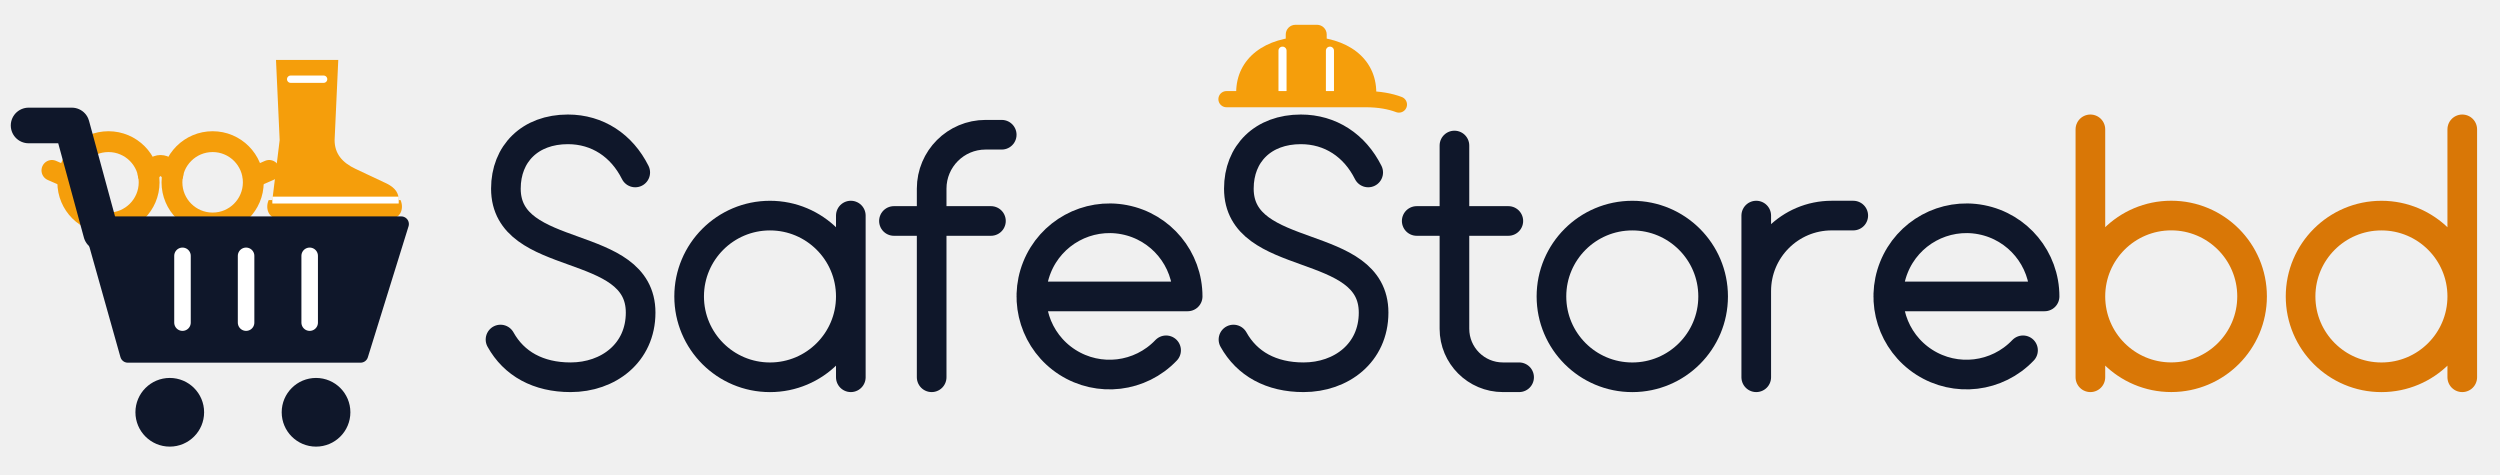
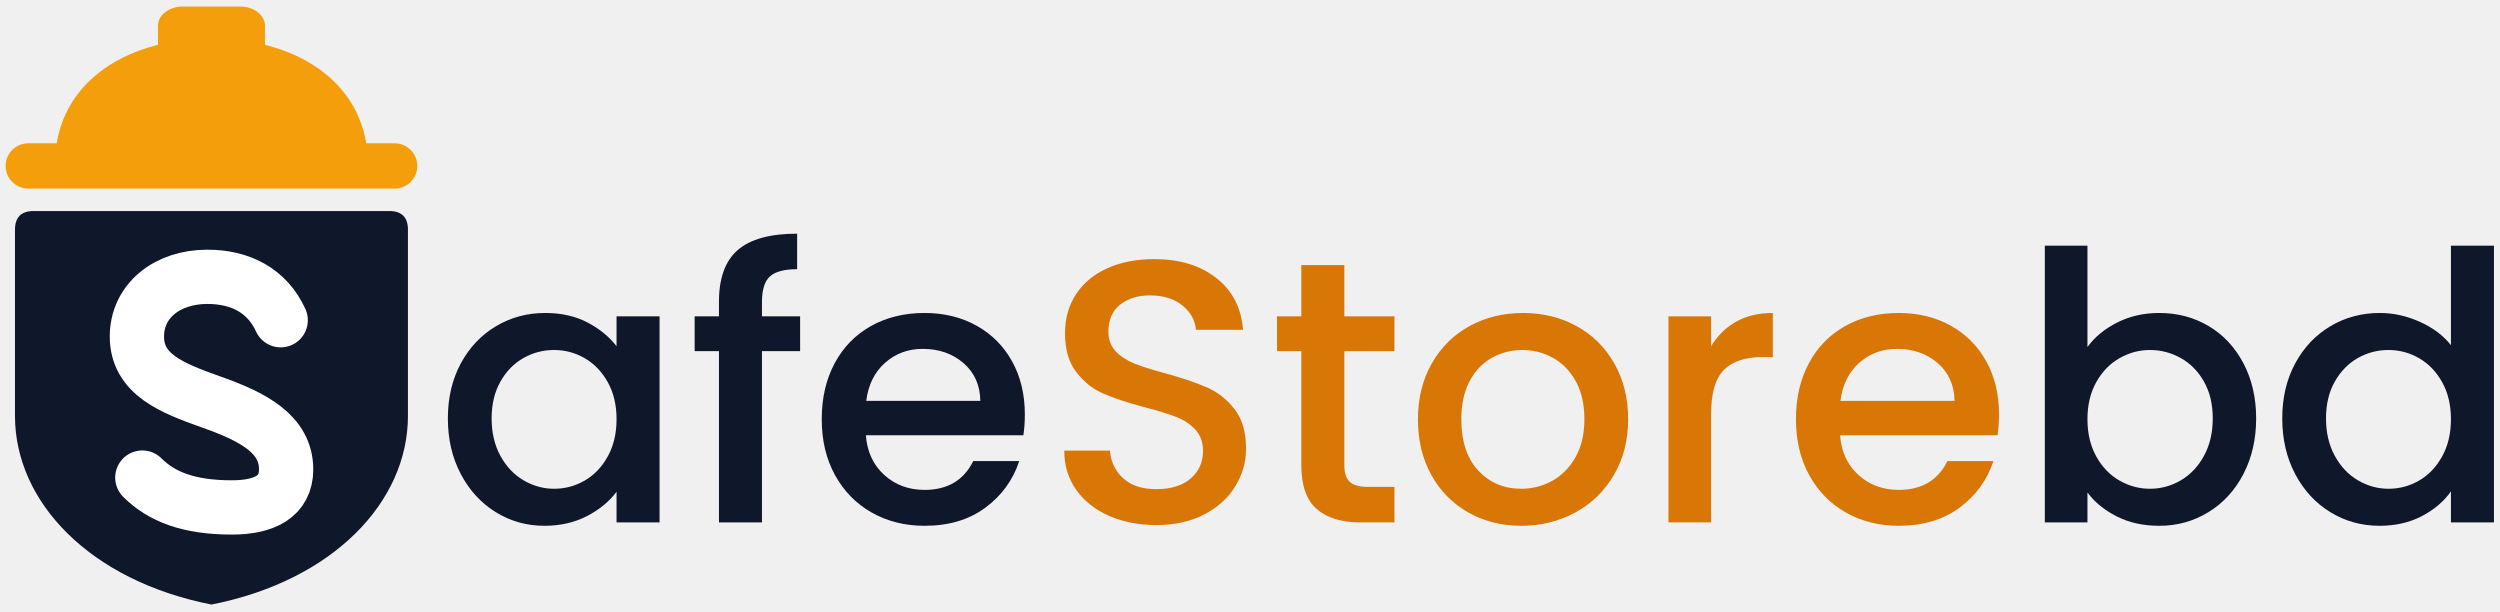
- <svg xmlns="http://www.w3.org/2000/svg" viewBox="0 -10 463.87 88" role="img" aria-label="SafeStorebd">
-   <g transform="translate(2 0.89) scale(1.18)">
-     <g transform="translate(6 5.4) scale(0.78)" fill="none" stroke="#F59E0B" stroke-width="4.2" stroke-linecap="round">
-       <circle cx="12" cy="18" r="8.2" />
-       <circle cx="33" cy="18" r="8.2" />
-       <path d="M20 16.4 Q22.5 12.8 25 16.4" />
-       <path d="M3.8 17 L0.6 15.6 M41.2 17 L44.4 15.6" />
+ <svg xmlns="http://www.w3.org/2000/svg" viewBox="36.15 38.32 641.66 156.89" role="img" aria-label="SafeStorebd">
+   <g transform="translate(13.58 32.45) scale(2.4014)">
+     <path d="M13 25 H51 Q53 25 53 27 V46.9 C53 56.1 45 64.5 32 67.059 C19 64.5 11 56.1 11 46.9 V27 Q11 25 13 25 Z" fill="#0F172A" />
+     <g transform="translate(13.30 27.10) scale(0.58)">
+       <path d="M45 16.5 C42.5 11 37.5 8.5 31.5 8.5 C24 8.5 18.5 13 18.5 19.5 C18.5 26.5 25 29 32 31.5 C40 34.3 46 37.5 46 44 C46 49 42 51 36 51 C28 51 23 49 19.5 45.5" fill="none" stroke="#FFFFFF" stroke-width="10.00" stroke-linecap="round" stroke-linejoin="round" />
    </g>
-     <g transform="translate(39.4 0.2) scale(0.72)">
-       <path d="M3.2 0 H16.8 L16 17.5 C16 20.4 17.6 22.4 20.6 23.8 L27.4 27 C29.4 28 30 29.2 30 30.6 H2.4 L4 17.5 Z" fill="#F59E0B" />
-       <path d="M1.6 30.6 H30.4 C31.2 32.4 30.4 34.6 28.4 34.6 H3.6 C1.6 34.6 0.8 32.4 1.6 30.6 Z" fill="#F59E0B" />
-       <path d="M2.4 30.6 H30" stroke="#FFFFFF" stroke-width="1.5" fill="none" />
-       <path d="M6.4 4.2 H13.6" stroke="#FFFFFF" stroke-width="1.6" stroke-linecap="round" fill="none" />
+     <g transform="translate(3.84 22.60) scale(0.88) translate(0 -36)">
+       <g transform="translate(0 33) scale(1 0.78) translate(0 -33)">
+         <path d="M13 33 C13 21 21 13.5 32 13.5 C43 13.5 51 21 51 33 Z" fill="#F59E0B" />
+         <rect x="25.5" y="8.5" width="13" height="12" rx="3" fill="#F59E0B" />
+       </g>
+       <rect x="7" y="30.5" width="50" height="5.5" rx="2.75" fill="#F59E0B" />
    </g>
-     <path d="M2.8 10.5 H9.6 L14.2 27.4" fill="none" stroke="#0F172A" stroke-width="5.6" stroke-linecap="round" stroke-linejoin="round" />
-     <path d="M12.6 26 H61.4 L55 46.6 H18.4 Z" fill="#0F172A" stroke="#0F172A" stroke-width="2.4" stroke-linejoin="round" />
-     <path d="M27 31 V41.5 M37 31 V41.5 M47 31 V41.5" stroke="#FFFFFF" stroke-width="2.6" stroke-linecap="round" />
-     <circle cx="25" cy="55.6" r="5.4" fill="#0F172A" />
-     <circle cx="48" cy="55.6" r="5.4" fill="#0F172A" />
  </g>
-   <g fill="none" stroke-width="5.5" stroke-linecap="round" stroke-linejoin="round">
-     <path d="M117.868 22 C115.368 17 110.868 14 105.368 14 C98.368 14 93.868 18.5 93.868 25 C93.868 39 118.868 34 118.868 48 C118.868 55.5 112.868 60 105.868 60 C99.868 60 95.368 57.5 92.868 53" stroke="#0F172A" />
-     <path d="M157.868 30 V60 M157.868 45 A15 15 0 1 0 157.868 45.01" stroke="#0F172A" />
-     <path d="M172.868 60 V25 A10 10 0 0 1 182.868 15 H185.868 M165.868 31 H183.868" stroke="#0F172A" />
-     <path d="M191.368 45 H220.368 A14.5 14.5 0 1 0 216.368 55" stroke="#0F172A" />
-     <path d="M253.868 22 C251.368 17 246.868 14 241.368 14 C234.368 14 229.868 18.5 229.868 25 C229.868 39 254.868 34 254.868 48 C254.868 55.5 248.868 60 241.868 60 C235.868 60 231.368 57.5 228.868 53" stroke="#0F172A" />
-     <g transform="translate(226.368 -3.8)">
-       <path d="M3 11 C3 4.6 8.4 0.6 16 0.6 C23.6 0.6 29 4.6 29 11 Z" fill="#F59E0B" stroke="none" />
-       <rect x="12.2" y="-1.6" width="7.6" height="5" rx="1.8" fill="#F59E0B" stroke="none" />
-       <path d="M11.6 3.2 V10.6 M20.4 3.2 V10.6" stroke="#FFFFFF" stroke-width="1.5" stroke-linecap="round" fill="none" />
-       <path d="M1.2 12.2 H27 C29.6 12.2 31.6 12.6 33.2 13.2" stroke="#F59E0B" stroke-width="3" stroke-linecap="round" fill="none" />
-     </g>
-     <path d="M269.868 17 V51 A9 9 0 0 0 278.868 60 H281.868 M262.868 31 H279.868" stroke="#0F172A" />
-     <path d="M317.868 45 A15 15 0 1 0 317.868 45.01" stroke="#0F172A" />
-     <path d="M325.868 30 V60 M325.868 44 A14 14 0 0 1 339.868 30 H343.868" stroke="#0F172A" />
-     <path d="M350.368 45 H379.368 A14.5 14.5 0 1 0 375.368 55" stroke="#0F172A" />
-     <path d="M387.868 14 V60 M387.868 45 A15 15 0 1 0 387.868 44.99" stroke="#D97706" />
-     <path d="M456.868 14 V60 M456.868 45 A15 15 0 1 0 456.868 45.01" stroke="#D97706" />
-   </g>
+   <path d="M176.061 118.649Q182.301 118.649 186.957 121.097Q191.613 123.545 194.397 127.193V119.513H205.437V172.409H194.397V164.537Q191.613 168.281 186.813 170.777Q182.013 173.273 175.869 173.273Q169.053 173.273 163.389 169.769Q157.725 166.265 154.413 159.977Q151.101 153.689 151.101 145.721Q151.101 137.753 154.413 131.609Q157.725 125.465 163.437 122.057Q169.149 118.649 176.061 118.649ZM178.365 128.153Q174.141 128.153 170.493 130.217Q166.845 132.281 164.589 136.265Q162.333 140.249 162.333 145.721Q162.333 151.193 164.589 155.321Q166.845 159.449 170.541 161.609Q174.237 163.769 178.365 163.769Q182.589 163.769 186.237 161.657Q189.885 159.545 192.141 155.465Q194.397 151.385 194.397 145.913Q194.397 140.441 192.141 136.409Q189.885 132.377 186.237 130.265Q182.589 128.153 178.365 128.153Z M241.513 128.441H231.721V172.409H220.681V128.441H214.441V119.513H220.681V115.769Q220.681 106.649 225.529 102.473Q230.377 98.297 240.745 98.297V107.417Q235.753 107.417 233.737 109.289Q231.721 111.161 231.721 115.769V119.513H241.513Z M298.805 150.041H258.389Q258.869 156.377 263.093 160.217Q267.317 164.057 273.461 164.057Q282.293 164.057 285.941 156.665H297.749Q295.349 163.961 289.061 168.617Q282.773 173.273 273.461 173.273Q265.877 173.273 259.877 169.865Q253.877 166.457 250.469 160.265Q247.061 154.073 247.061 145.913Q247.061 137.753 250.373 131.561Q253.685 125.369 259.685 122.009Q265.685 118.649 273.461 118.649Q280.949 118.649 286.805 121.913Q292.661 125.177 295.925 131.081Q299.189 136.985 299.189 144.665Q299.189 147.641 298.805 150.041ZM287.765 141.209Q287.669 135.161 283.445 131.513Q279.221 127.865 272.981 127.865Q267.317 127.865 263.285 131.465Q259.253 135.065 258.485 141.209Z" fill="#0F172A" />
+   <path d="M309.309 153.977H321.021Q321.405 158.297 324.429 161.081Q327.453 163.865 332.925 163.865Q338.589 163.865 341.757 161.129Q344.925 158.393 344.925 154.073Q344.925 150.713 342.957 148.601Q340.989 146.489 338.061 145.337Q335.133 144.185 329.949 142.841Q323.421 141.113 319.341 139.337Q315.261 137.561 312.381 133.817Q309.501 130.073 309.501 123.833Q309.501 118.073 312.381 113.753Q315.261 109.433 320.445 107.129Q325.629 104.825 332.445 104.825Q342.141 104.825 348.333 109.673Q354.525 114.521 355.197 122.969H343.101Q342.813 119.321 339.645 116.729Q336.477 114.137 331.293 114.137Q326.589 114.137 323.613 116.537Q320.637 118.937 320.637 123.449Q320.637 126.521 322.509 128.489Q324.381 130.457 327.261 131.609Q330.141 132.761 335.133 134.105Q341.757 135.929 345.933 137.753Q350.109 139.577 353.037 143.369Q355.965 147.161 355.965 153.497Q355.965 158.585 353.229 163.097Q350.493 167.609 345.261 170.345Q340.029 173.081 332.925 173.081Q326.205 173.081 320.829 170.729Q315.453 168.377 312.381 164.057Q309.309 159.737 309.309 153.977Z M381.193 128.441V157.721Q381.193 160.697 382.585 161.993Q383.977 163.289 387.337 163.289H394.057V172.409H385.417Q378.025 172.409 374.089 168.953Q370.153 165.497 370.153 157.721V128.441H363.913V119.513H370.153V106.361H381.193V119.513H394.057V128.441Z M400.085 145.913Q400.085 137.849 403.637 131.609Q407.189 125.369 413.333 122.009Q419.477 118.649 427.061 118.649Q434.645 118.649 440.789 122.009Q446.933 125.369 450.485 131.609Q454.037 137.849 454.037 145.913Q454.037 153.977 450.389 160.217Q446.741 166.457 440.453 169.865Q434.165 173.273 426.581 173.273Q419.093 173.273 413.045 169.865Q406.997 166.457 403.541 160.265Q400.085 154.073 400.085 145.913ZM442.805 145.913Q442.805 140.153 440.597 136.169Q438.389 132.185 434.741 130.169Q431.093 128.153 426.869 128.153Q422.645 128.153 419.045 130.169Q415.445 132.185 413.333 136.169Q411.221 140.153 411.221 145.913Q411.221 154.457 415.589 159.113Q419.957 163.769 426.581 163.769Q430.805 163.769 434.501 161.753Q438.197 159.737 440.501 155.705Q442.805 151.673 442.805 145.913Z M491.169 118.649V129.977H488.385Q481.953 129.977 478.641 133.241Q475.329 136.505 475.329 144.569V172.409H464.385V119.513H475.329V127.193Q477.729 123.161 481.713 120.905Q485.697 118.649 491.169 118.649Z M548.845 150.041H508.429Q508.909 156.377 513.133 160.217Q517.357 164.057 523.501 164.057Q532.333 164.057 535.981 156.665H547.789Q545.389 163.961 539.101 168.617Q532.813 173.273 523.501 173.273Q515.917 173.273 509.917 169.865Q503.917 166.457 500.509 160.265Q497.101 154.073 497.101 145.913Q497.101 137.753 500.413 131.561Q503.725 125.369 509.725 122.009Q515.725 118.649 523.501 118.649Q530.989 118.649 536.845 121.913Q542.701 125.177 545.965 131.081Q549.229 136.985 549.229 144.665Q549.229 147.641 548.845 150.041ZM537.805 141.209Q537.709 135.161 533.485 131.513Q529.261 127.865 523.021 127.865Q517.357 127.865 513.325 131.465Q509.293 135.065 508.525 141.209Z" fill="#D97706" />
+   <path d="M590.357 118.649Q597.365 118.649 603.029 122.009Q608.693 125.369 611.957 131.561Q615.221 137.753 615.221 145.721Q615.221 153.689 611.957 159.977Q608.693 166.265 602.981 169.769Q597.269 173.273 590.357 173.273Q584.213 173.273 579.461 170.873Q574.709 168.473 571.925 164.729V172.409H560.981V101.369H571.925V127.385Q574.709 123.545 579.557 121.097Q584.405 118.649 590.357 118.649ZM587.957 128.153Q583.829 128.153 580.133 130.265Q576.437 132.377 574.181 136.409Q571.925 140.441 571.925 145.913Q571.925 151.385 574.181 155.465Q576.437 159.545 580.133 161.657Q583.829 163.769 587.957 163.769Q592.181 163.769 595.877 161.609Q599.573 159.449 601.829 155.321Q604.085 151.193 604.085 145.721Q604.085 140.249 601.829 136.265Q599.573 132.281 595.877 130.217Q592.181 128.153 587.957 128.153Z M646.977 118.649Q652.161 118.649 657.201 120.905Q662.241 123.161 665.217 126.905V101.369H676.257V172.409H665.217V164.441Q662.529 168.281 657.777 170.777Q653.025 173.273 646.881 173.273Q639.969 173.273 634.257 169.769Q628.545 166.265 625.233 159.977Q621.921 153.689 621.921 145.721Q621.921 137.753 625.233 131.609Q628.545 125.465 634.257 122.057Q639.969 118.649 646.977 118.649ZM649.185 128.153Q644.961 128.153 641.313 130.217Q637.665 132.281 635.409 136.265Q633.153 140.249 633.153 145.721Q633.153 151.193 635.409 155.321Q637.665 159.449 641.361 161.609Q645.057 163.769 649.185 163.769Q653.409 163.769 657.057 161.657Q660.705 159.545 662.961 155.465Q665.217 151.385 665.217 145.913Q665.217 140.441 662.961 136.409Q660.705 132.377 657.057 130.265Q653.409 128.153 649.185 128.153Z" fill="#0F172A" />
</svg>
